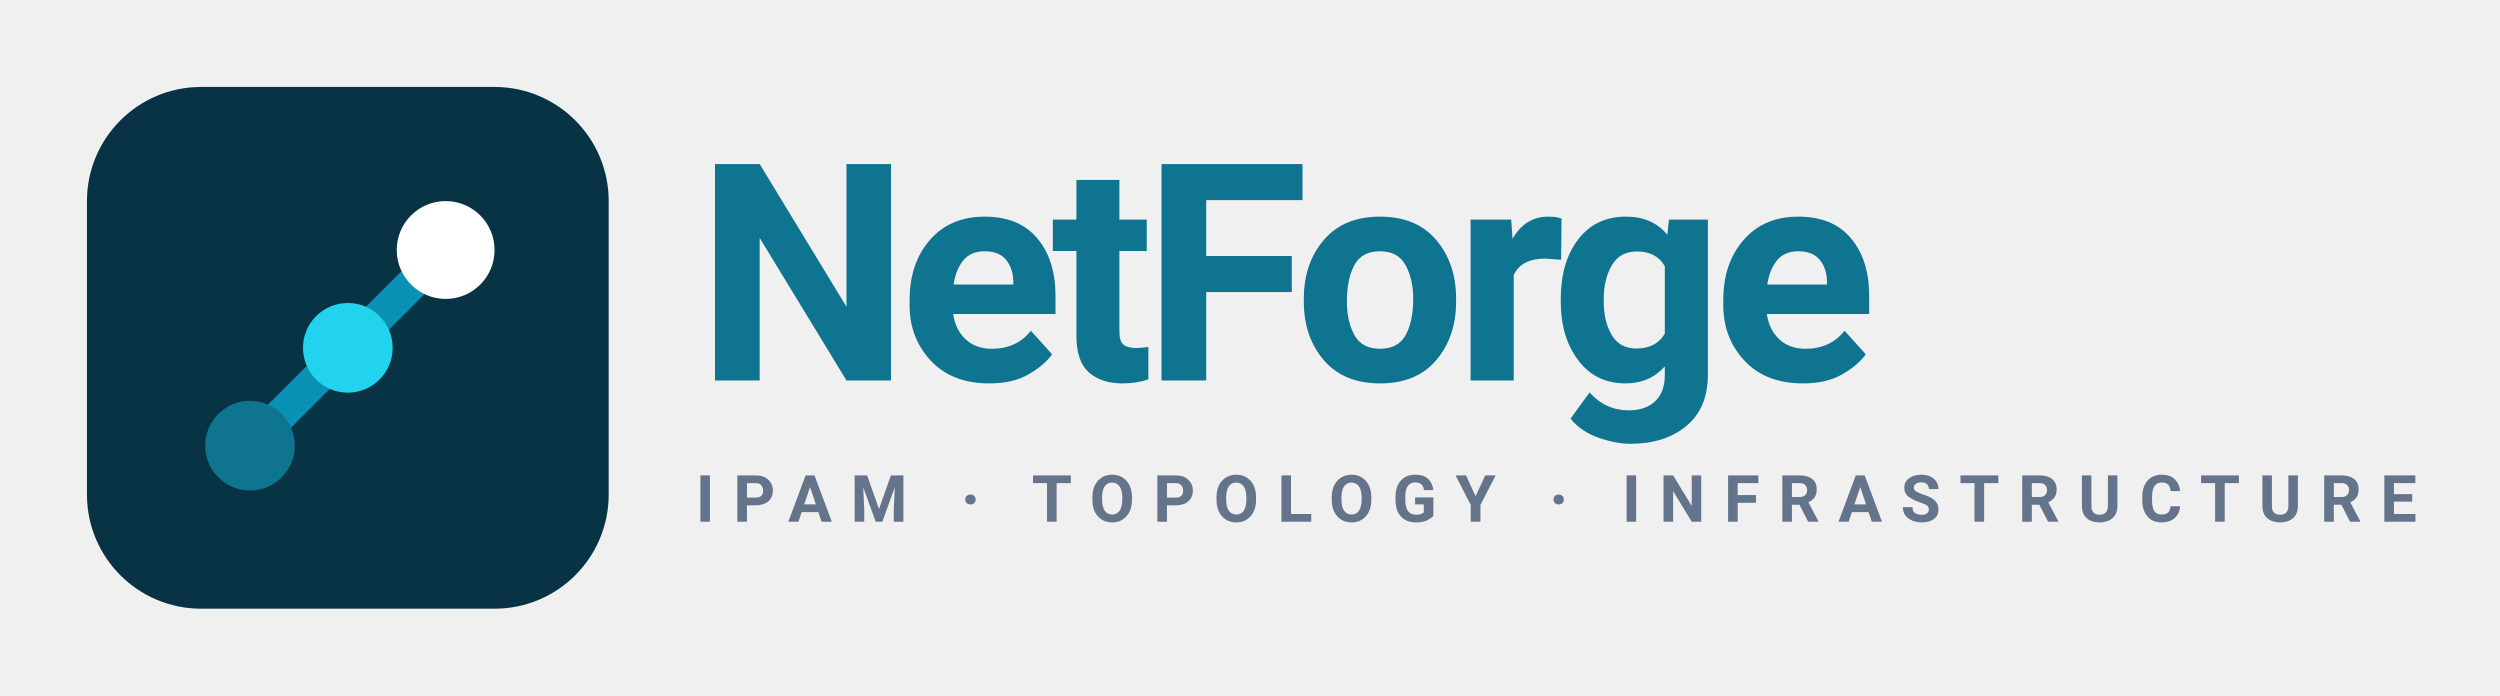
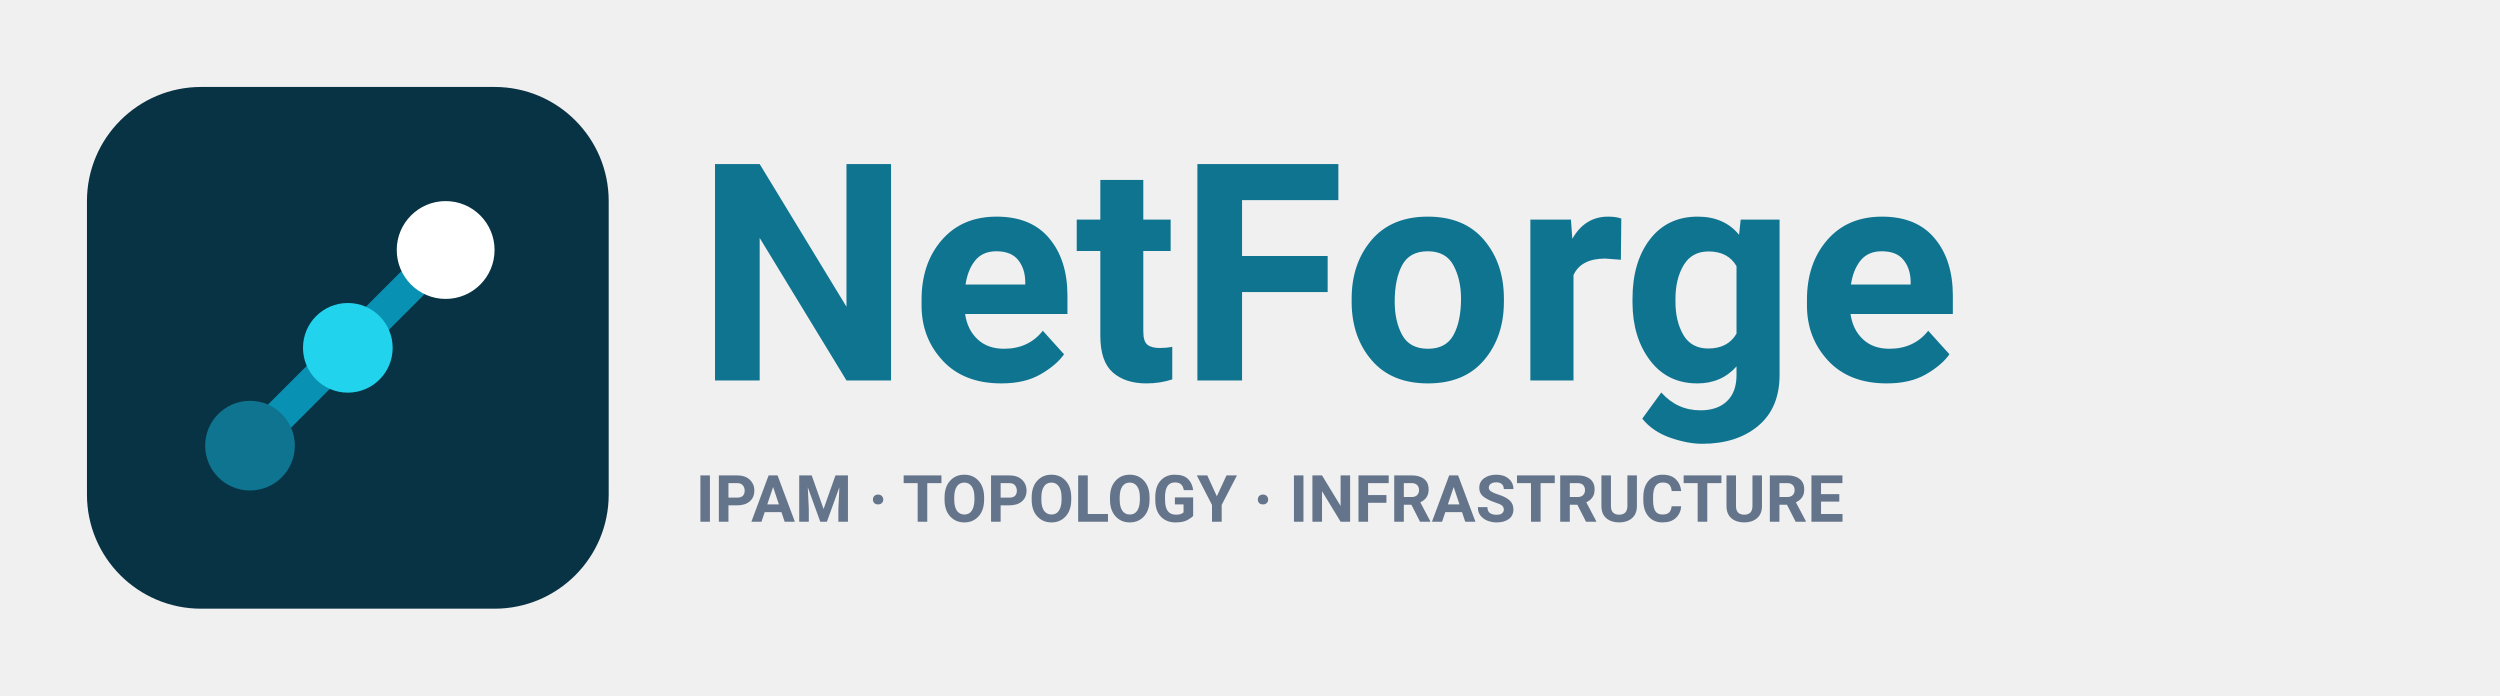
<svg xmlns="http://www.w3.org/2000/svg" viewBox="0 0 460 128" role="img" aria-label="NetForge — IPAM, topology, infrastructure">
  <defs>
    <style>
-       .wordmark { font: 700 56px ui-sans-serif, system-ui, -apple-system, "Segoe UI", Roboto, Helvetica, Arial, sans-serif; letter-spacing: -2.2px; }
-       .tagline  { font: 600 12px ui-sans-serif, system-ui, -apple-system, "Segoe UI", Roboto, Helvetica, Arial, sans-serif; letter-spacing: 3.4px; }
+       .wordmark { font: 700 56px ui-sans-serif, system-ui, -apple-system, "Segoe UI", Roboto, Helvetica, Arial, sans-serif; }
+       .tagline  { font: 600 12px ui-sans-serif, system-ui, -apple-system, "Segoe UI", Roboto, Helvetica, Arial, sans-serif; }
    </style>
  </defs>
  <g transform="translate(16, 16) scale(1.5)">
    <rect width="64" height="64" rx="14" fill="#083344" />
    <path d="M 20 44 L 32 32 L 44 20" stroke="#0891b2" stroke-width="4" stroke-linecap="round" stroke-linejoin="round" fill="none" />
    <circle cx="20" cy="44" r="5.5" fill="#0e7490" />
    <circle cx="32" cy="32" r="5.5" fill="#22d3ee" />
    <circle cx="44" cy="20" r="6" fill="#ffffff" />
  </g>
-   <text x="128" y="70" class="wordmark" fill="#0e7490">NetForge</text>
-   <text x="128" y="96" class="tagline" fill="#64748b">IPAM · TOPOLOGY · INFRASTRUCTURE</text>
+   <text x="128" y="70" class="wordmark" textLength="316" lengthAdjust="spacing" fill="#0e7490">NetForge</text>
+   <text x="128" y="96" class="tagline" textLength="316" lengthAdjust="spacing" fill="#64748b">IPAM · TOPOLOGY · INFRASTRUCTURE</text>
</svg>
